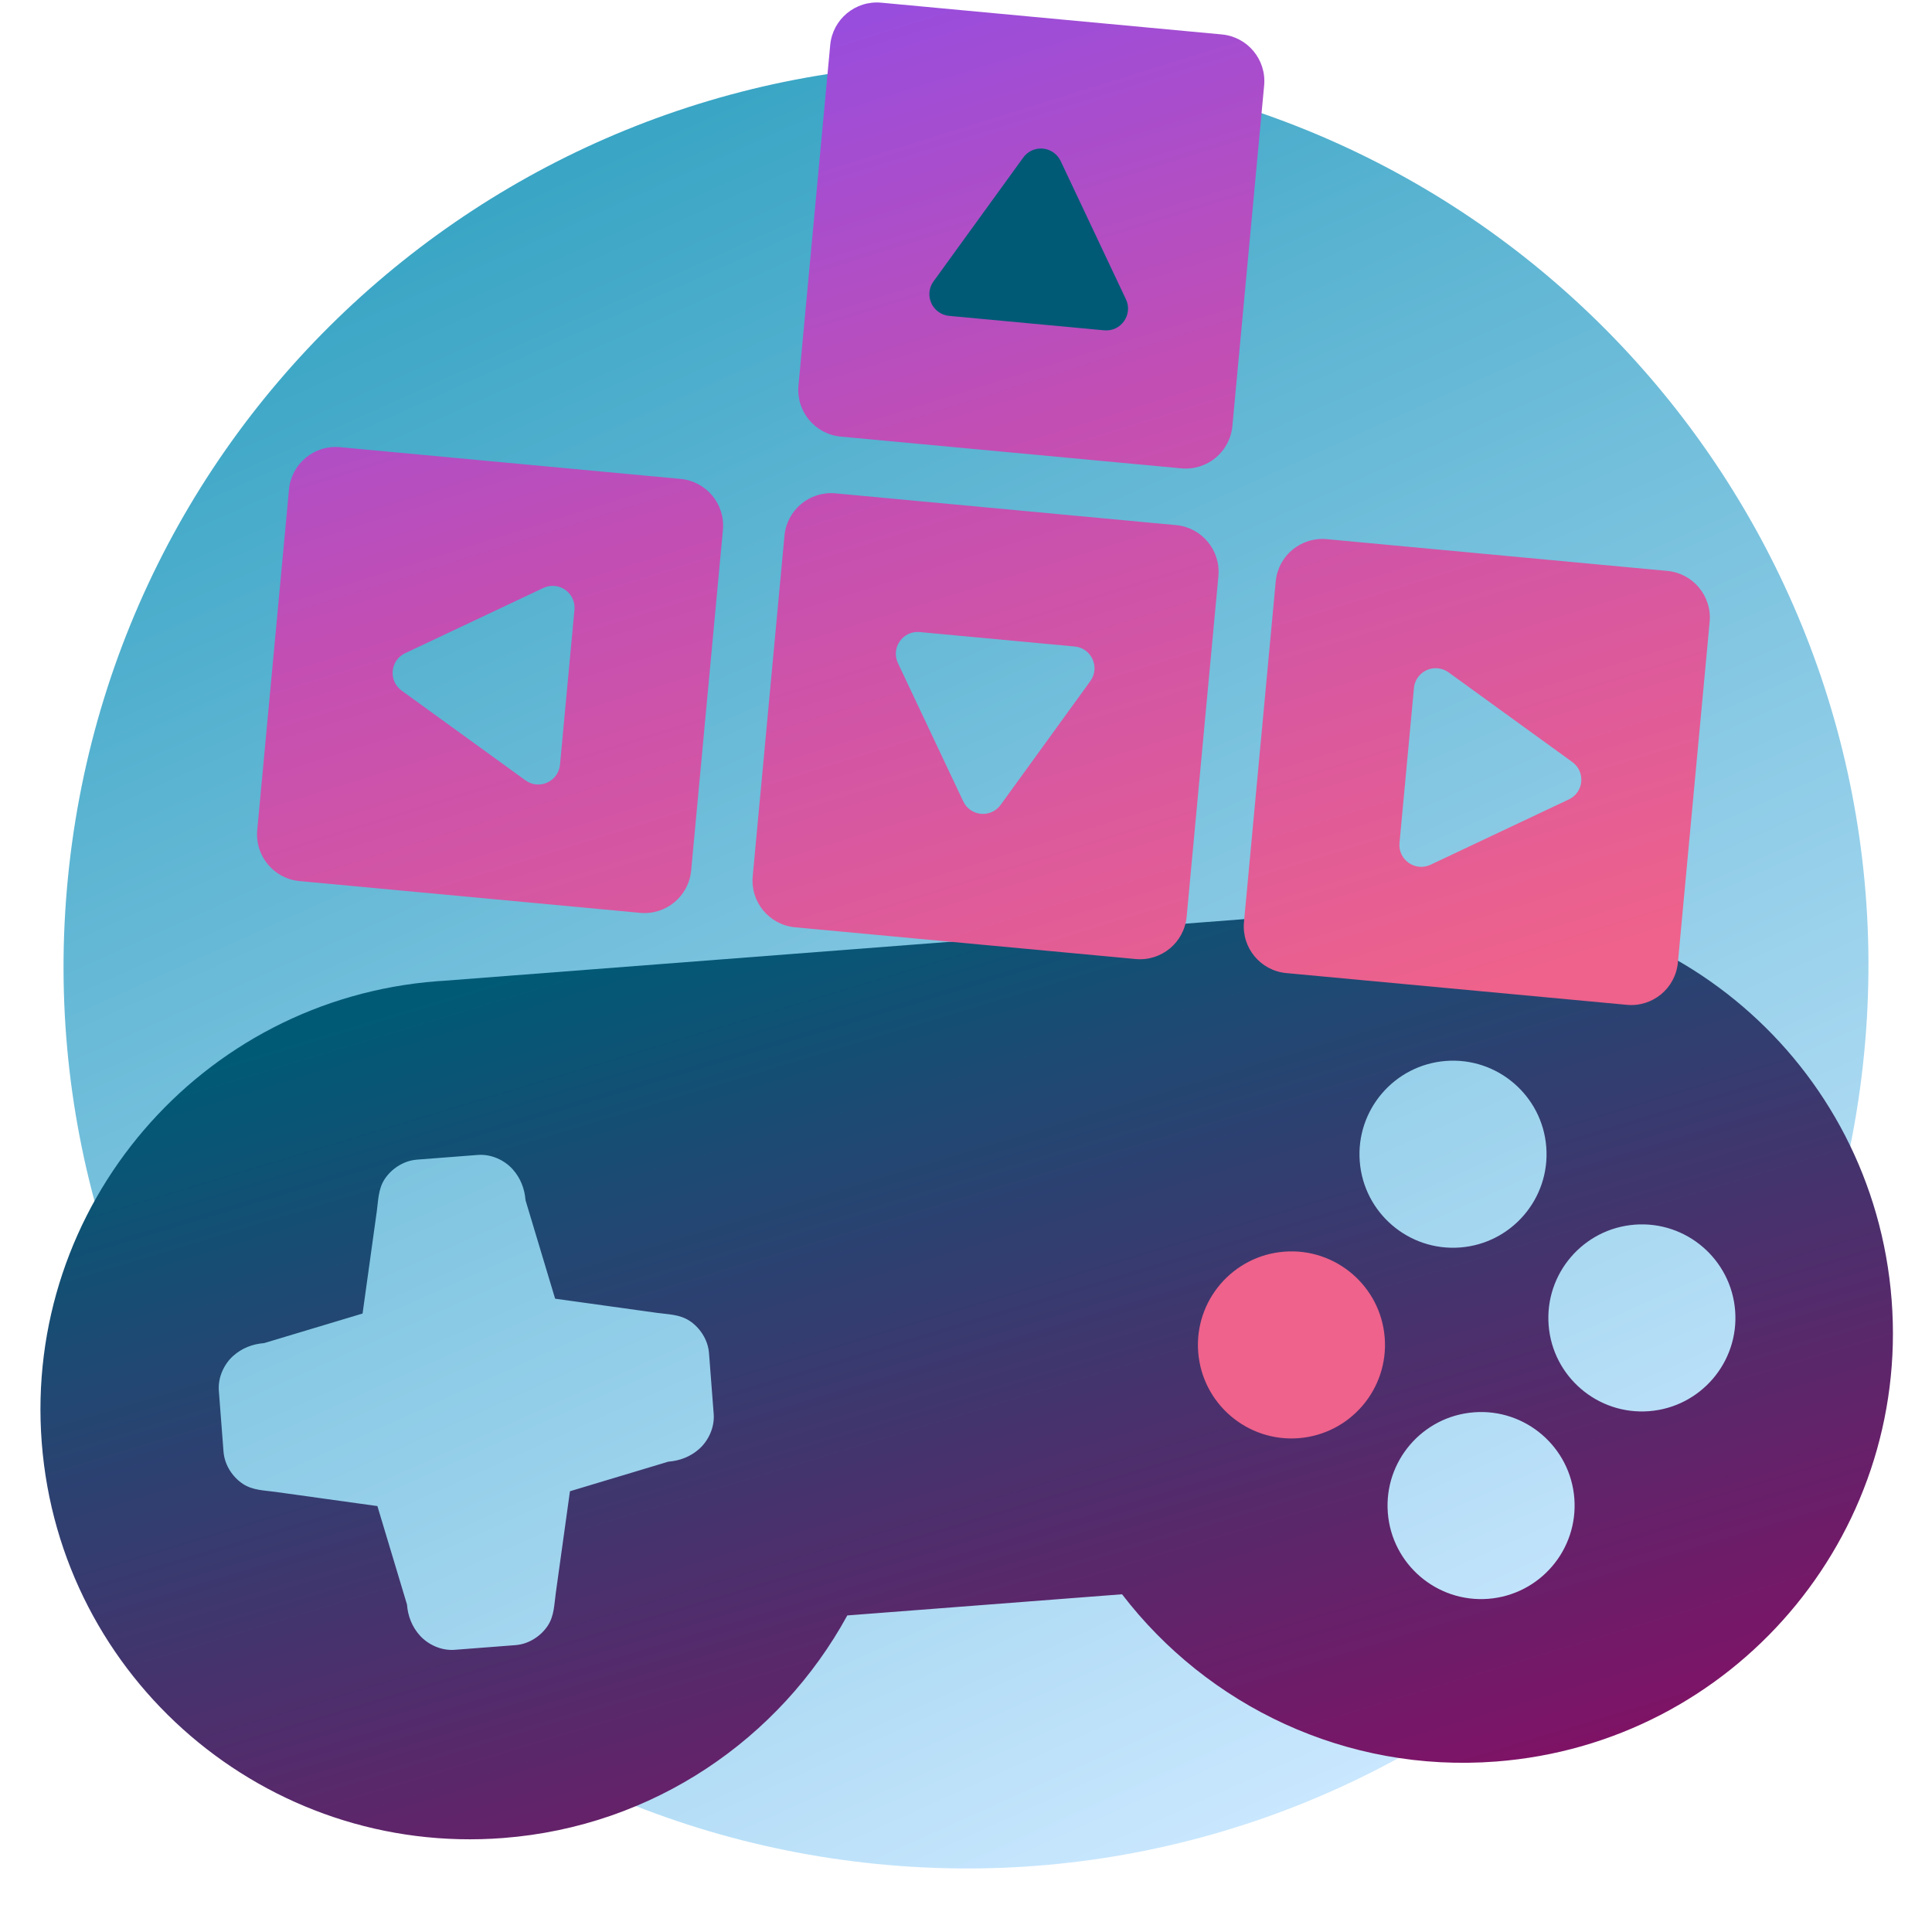
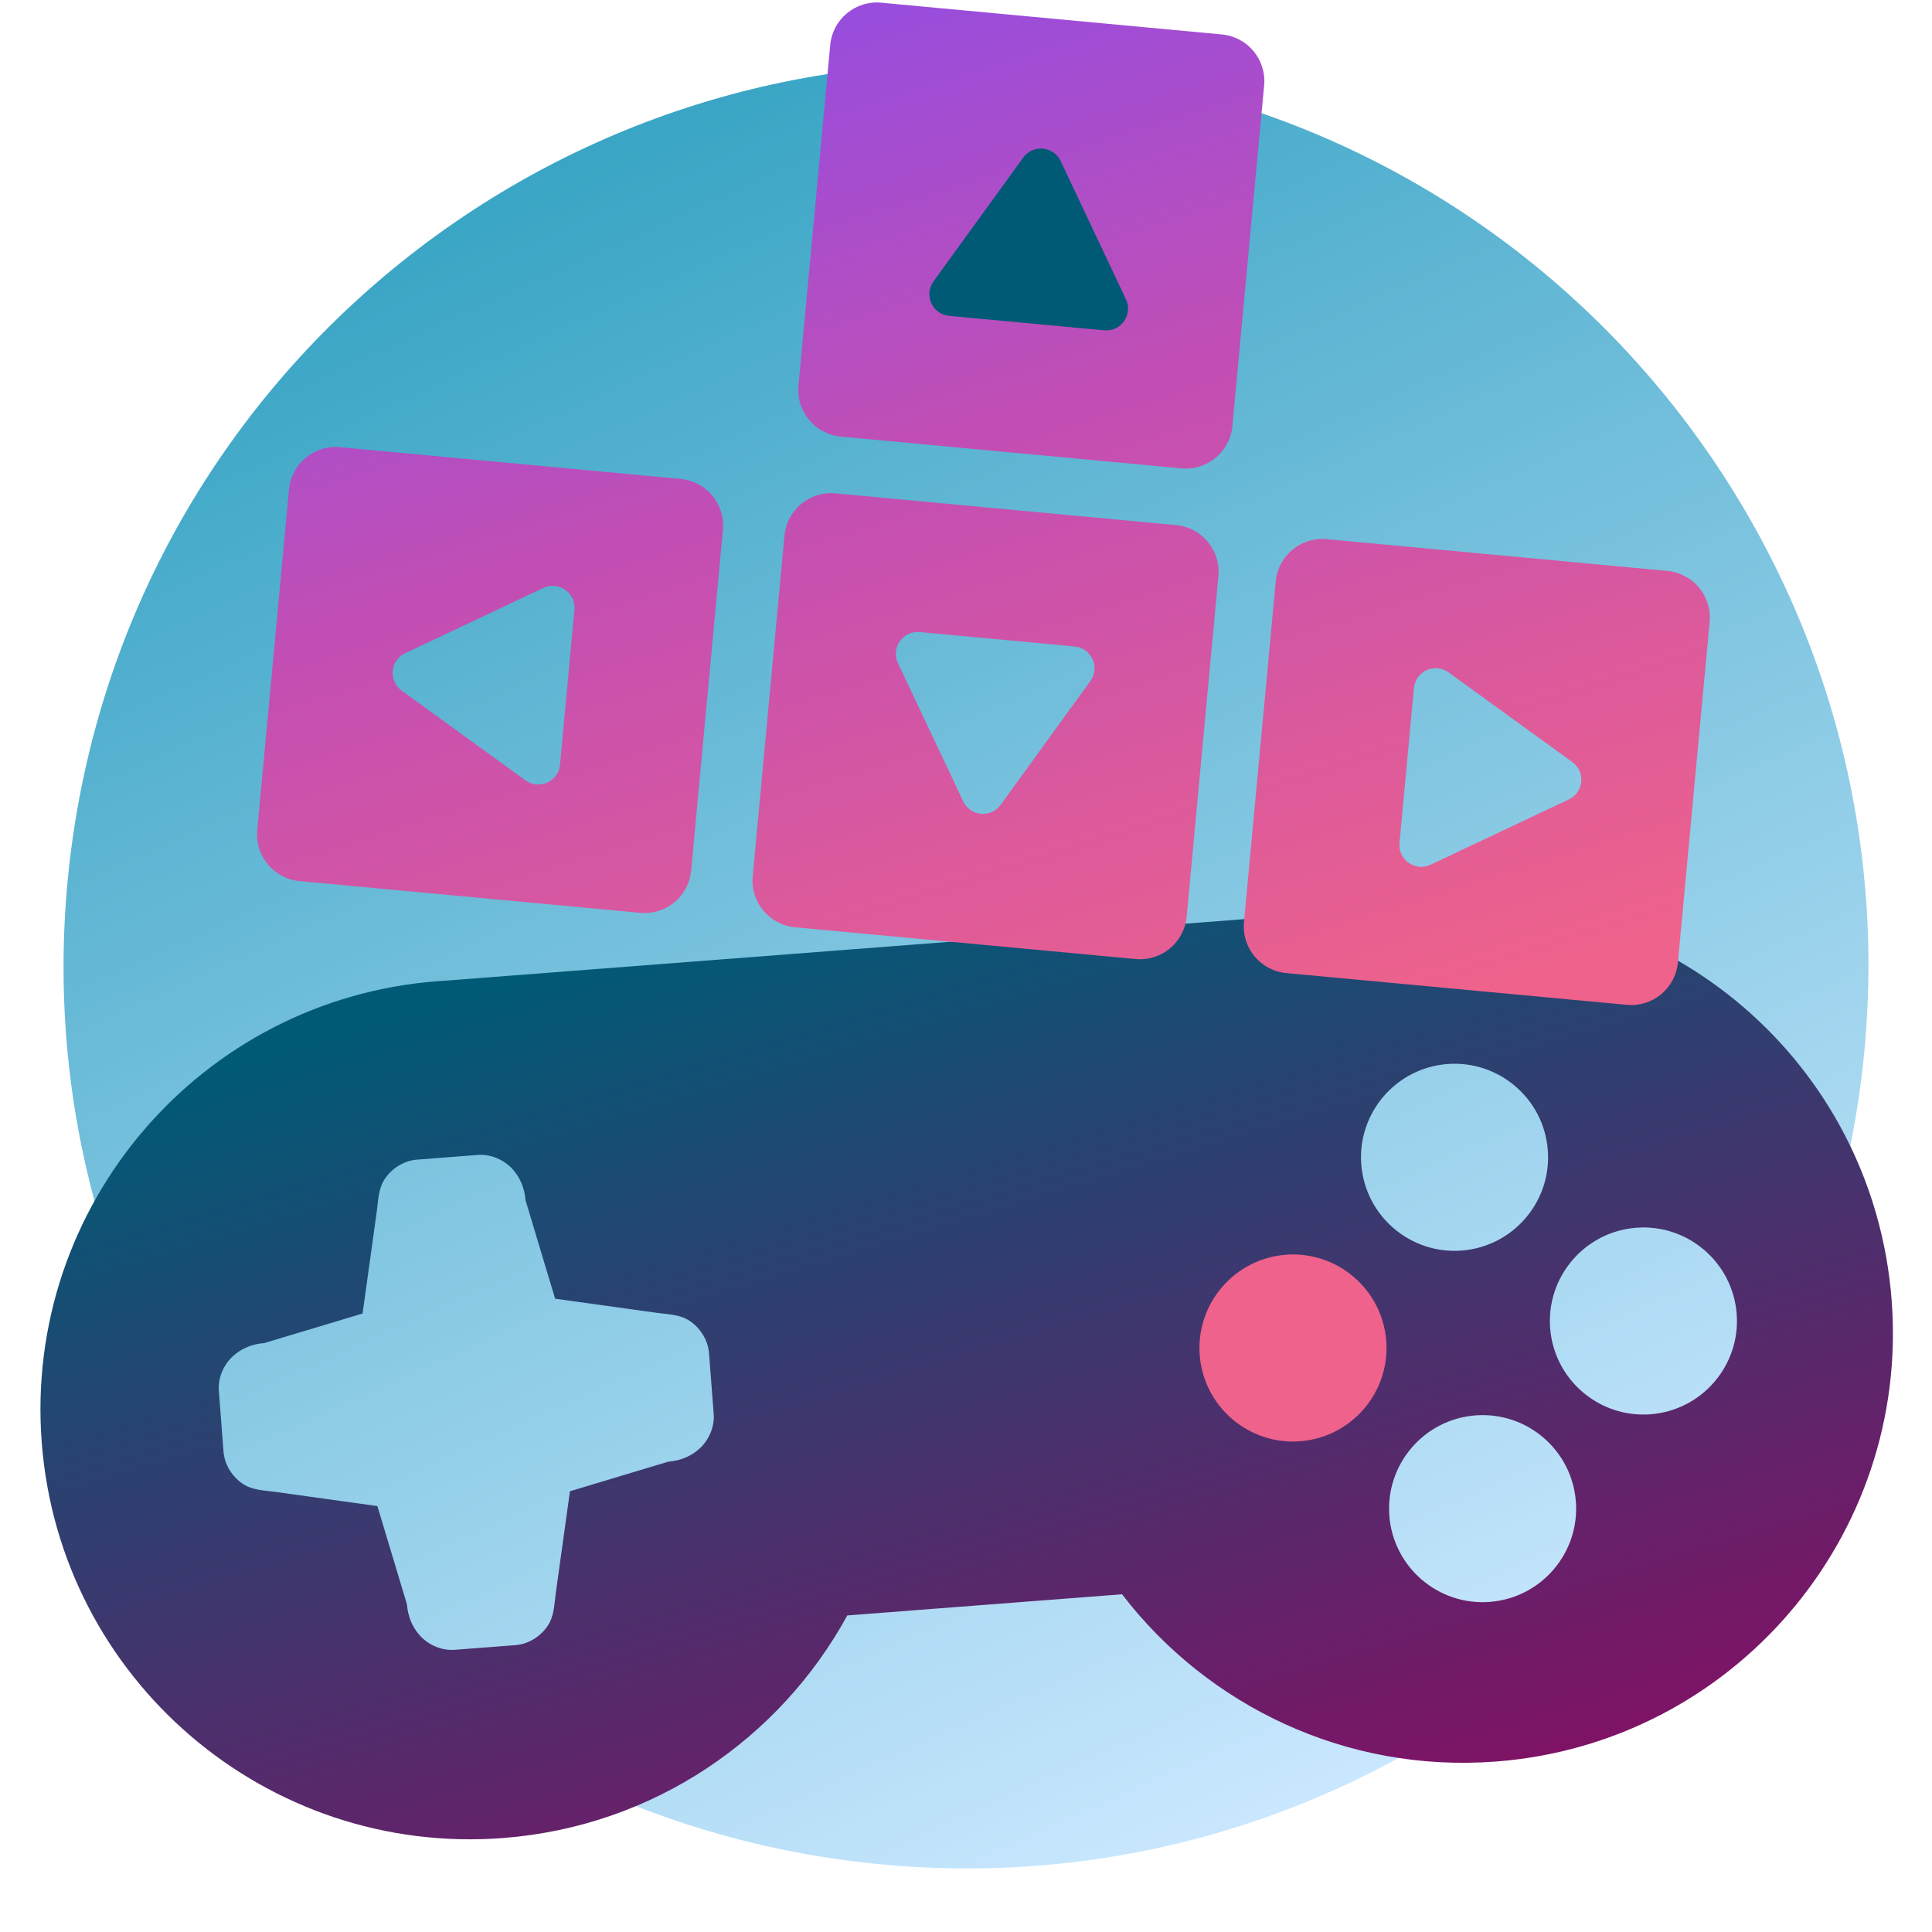
<svg xmlns="http://www.w3.org/2000/svg" xmlns:xlink="http://www.w3.org/1999/xlink" width="143.213mm" height="143.213mm" viewBox="0 0 143.213 143.213" version="1.1" id="svg2873">
  <defs id="defs2867">
    <linearGradient id="linearGradient2144">
      <stop style="stop-color:#ee628b;stop-opacity:1;" offset="0" id="stop2140" />
      <stop style="stop-color:#c34eb3;stop-opacity:1;" offset="0.569" id="stop2148" />
      <stop style="stop-color:#934de2;stop-opacity:1;" offset="1" id="stop2142" />
    </linearGradient>
    <linearGradient id="linearGradient2085">
      <stop style="stop-color:#005a76;stop-opacity:1;" offset="0" id="stop2081" />
      <stop style="stop-color:#a00062;stop-opacity:1;" offset="1" id="stop2083" />
    </linearGradient>
    <linearGradient id="linearGradient2021">
      <stop style="stop-color:#38a4c4;stop-opacity:1;" offset="0" id="stop2017" />
      <stop style="stop-color:#cbe8ff;stop-opacity:1;" offset="1" id="stop2019" />
    </linearGradient>
    <filter style="color-interpolation-filters:sRGB" id="filter1980" x="-0.02" y="-0.018" width="1.04" height="1.044">
      <feFlood flood-opacity="0.251" flood-color="rgb(0,0,0)" result="flood" id="feFlood1970" />
      <feComposite in="flood" in2="SourceGraphic" operator="in" result="composite1" id="feComposite1972" />
      <feGaussianBlur in="composite1" stdDeviation="1" result="blur" id="feGaussianBlur1974" />
      <feOffset dx="0" dy="1" result="offset" id="feOffset1976" />
      <feComposite in="SourceGraphic" in2="offset" operator="over" result="composite2" id="feComposite1978" />
    </filter>
    <linearGradient xlink:href="#linearGradient2021" id="linearGradient2023" x1="226.839" y1="35.98" x2="285.777" y2="166.388" gradientUnits="userSpaceOnUse" gradientTransform="matrix(0.9554285,0,0,0.9554285,11.33954,4.638603)" />
    <linearGradient xlink:href="#linearGradient2085" id="linearGradient2089" x1="271.027" y1="35.842" x2="270.983" y2="119.299" gradientUnits="userSpaceOnUse" gradientTransform="matrix(1.054711,-0.3193442,0.3193442,1.054711,-45.05384,141.9587)" />
    <linearGradient xlink:href="#linearGradient2144" id="linearGradient2146" x1="267.288" y1="166.435" x2="220.44" y2="99.792" gradientUnits="userSpaceOnUse" gradientTransform="rotate(17.76538,441.5393,128.2254)" />
  </defs>
  <g id="layer1" transform="translate(-184.4489,-29.51289)">
    <path style="fill:url(#linearGradient2023);fill-opacity:1;fill-rule:nonzero;stroke:none;stroke-width:0.538;stroke-linejoin:round;stroke-miterlimit:4;stroke-dasharray:none;stroke-opacity:1" id="path3680" d="m 322.525,108.614 a 66.891,66.891 0 0 1 -73.925,58.979 66.891,66.891 0 0 1 -59.023,-73.89 66.891,66.891 0 0 1 73.856,-59.066 66.891,66.891 0 0 1 59.109,73.821" />
    <g id="g1932" transform="matrix(1.068004,0,0,1.068004,-17.49467,-6.729483)">
      <ellipse style="fill:#ee628b;fill-opacity:1;fill-rule:nonzero;stroke:none;stroke-width:0.934;stroke-linejoin:round;stroke-miterlimit:4;stroke-dasharray:none;stroke-opacity:1" id="path3702" cx="229.455" cy="202.791" rx="8.198" ry="8.225" transform="rotate(-16.8452)" />
-       <path id="rect3031-2-3-7" style="fill:url(#linearGradient2089);fill-opacity:1;stroke:none;stroke-width:1.57;stroke-miterlimit:4;stroke-dasharray:none;stroke-opacity:1" d="m 219.425,102.038 c -16.418,1.265 -28.708,15.606 -27.443,32.025 1.265,16.418 15.606,28.708 32.024,27.443 10.44,-0.804 19.21,-6.897 23.888,-15.449 l 19.069,-1.469 c 5.932,7.734 15.531,12.412 25.972,11.608 16.418,-1.265 28.708,-15.606 27.443,-32.024 -1.27,-16.483 -15.606,-28.709 -32.024,-27.444 -0.144,0.011 -0.287,0.026 -0.431,0.039 l -68.066,5.243 c -0.144,0.009 -0.288,0.016 -0.432,0.027 z m -1.401,12.383 4.222,-0.325 c 0.958,-0.074 1.867,0.379 2.418,0.989 0.551,0.61 0.836,1.365 0.897,2.157 l 2.053,6.83 7.064,0.983 c 0.787,0.109 1.58,0.103 2.267,0.554 0.687,0.451 1.276,1.279 1.35,2.238 l 0.325,4.222 c 0.074,0.959 -0.381,1.867 -0.991,2.418 -0.61,0.551 -1.363,0.836 -2.155,0.897 l -6.83,2.053 -0.983,7.062 c -0.11,0.787 -0.105,1.582 -0.556,2.269 -0.451,0.687 -1.279,1.276 -2.238,1.35 l -4.222,0.325 c -0.958,0.074 -1.867,-0.381 -2.418,-0.991 -0.551,-0.61 -0.834,-1.365 -0.895,-2.157 l -2.053,-6.828 -7.064,-0.983 c -0.787,-0.109 -1.582,-0.105 -2.269,-0.556 -0.687,-0.451 -1.274,-1.28 -1.347,-2.238 l -0.325,-4.222 c -0.074,-0.958 0.379,-1.867 0.989,-2.418 0.61,-0.551 1.365,-0.834 2.157,-0.895 l 6.83,-2.053 0.983,-7.064 c 0.109,-0.787 0.102,-1.582 0.554,-2.269 0.451,-0.687 1.28,-1.274 2.238,-1.347 z m 71.411,-6.849 c 3.571,-0.275 6.697,2.403 6.972,5.974 0.275,3.571 -2.403,6.697 -5.974,6.972 -3.571,0.275 -6.697,-2.403 -6.972,-5.974 -0.275,-3.571 2.403,-6.696 5.974,-6.972 z m -11.213,13.236 c 3.571,-0.275 6.696,2.403 6.972,5.974 0.275,3.571 -2.403,6.697 -5.974,6.972 -3.571,0.275 -6.697,-2.403 -6.972,-5.974 -0.275,-3.571 2.404,-6.696 5.974,-6.971 z m 24.322,-1.874 c 3.571,-0.275 6.696,2.403 6.972,5.974 0.275,3.571 -2.403,6.697 -5.974,6.972 -3.571,0.275 -6.697,-2.403 -6.972,-5.974 -0.275,-3.571 2.404,-6.696 5.974,-6.971 z m -11.161,13.024 c 3.571,-0.275 6.696,2.403 6.972,5.974 0.275,3.571 -2.403,6.696 -5.974,6.972 -3.571,0.275 -6.697,-2.403 -6.972,-5.974 -0.275,-3.571 2.404,-6.696 5.974,-6.971 z" />
+       <path id="rect3031-2-3-7" style="fill:url(#linearGradient2089);fill-opacity:1;stroke:none;stroke-width:1.57;stroke-miterlimit:4;stroke-dasharray:none;stroke-opacity:1" d="m 219.425,102.038 c -16.418,1.265 -28.708,15.606 -27.443,32.025 1.265,16.418 15.606,28.708 32.024,27.443 10.44,-0.804 19.21,-6.897 23.888,-15.449 l 19.069,-1.469 c 5.932,7.734 15.531,12.412 25.972,11.608 16.418,-1.265 28.708,-15.606 27.443,-32.024 -1.27,-16.483 -15.606,-28.709 -32.024,-27.444 -0.144,0.011 -0.287,0.026 -0.431,0.039 l -68.066,5.243 c -0.144,0.009 -0.288,0.016 -0.432,0.027 z m -1.401,12.383 4.222,-0.325 c 0.958,-0.074 1.867,0.379 2.418,0.989 0.551,0.61 0.836,1.365 0.897,2.157 l 2.053,6.83 7.064,0.983 c 0.787,0.109 1.58,0.103 2.267,0.554 0.687,0.451 1.276,1.279 1.35,2.238 l 0.325,4.222 c 0.074,0.959 -0.381,1.867 -0.991,2.418 -0.61,0.551 -1.363,0.836 -2.155,0.897 l -6.83,2.053 -0.983,7.062 c -0.11,0.787 -0.105,1.582 -0.556,2.269 -0.451,0.687 -1.279,1.276 -2.238,1.35 l -4.222,0.325 c -0.958,0.074 -1.867,-0.381 -2.418,-0.991 -0.551,-0.61 -0.834,-1.365 -0.895,-2.157 l -2.053,-6.828 -7.064,-0.983 c -0.787,-0.109 -1.582,-0.105 -2.269,-0.556 -0.687,-0.451 -1.274,-1.28 -1.347,-2.238 l -0.325,-4.222 c -0.074,-0.958 0.379,-1.867 0.989,-2.418 0.61,-0.551 1.365,-0.834 2.157,-0.895 l 6.83,-2.053 0.983,-7.064 c 0.109,-0.787 0.102,-1.582 0.554,-2.269 0.451,-0.687 1.28,-1.274 2.238,-1.347 z m 71.517,-6.635 c 3.571,-0.275 6.697,2.403 6.972,5.974 0.275,3.571 -2.403,6.697 -5.974,6.972 -3.571,0.275 -6.697,-2.403 -6.972,-5.974 -0.275,-3.571 2.403,-6.696 5.974,-6.972 z m -11.213,13.236 c 3.571,-0.275 6.696,2.403 6.972,5.974 0.275,3.571 -2.403,6.697 -5.974,6.972 -3.571,0.275 -6.697,-2.403 -6.972,-5.974 -0.275,-3.571 2.404,-6.696 5.974,-6.971 z m 24.322,-1.874 c 3.571,-0.275 6.696,2.403 6.972,5.974 0.275,3.571 -2.403,6.697 -5.974,6.972 -3.571,0.275 -6.697,-2.403 -6.972,-5.974 -0.275,-3.571 2.404,-6.696 5.974,-6.971 z m -11.161,13.024 c 3.571,-0.275 6.696,2.403 6.972,5.974 0.275,3.571 -2.403,6.696 -5.974,6.972 -3.571,0.275 -6.697,-2.403 -6.972,-5.974 -0.275,-3.571 2.404,-6.696 5.974,-6.971 z" />
      <ellipse style="fill:#005a76;fill-opacity:1;fill-rule:nonzero;stroke:none;stroke-width:0.893;stroke-linejoin:round;stroke-miterlimit:4;stroke-dasharray:none;stroke-opacity:1" id="path3704" cx="263.439" cy="-31.42" rx="10.779" ry="9.35" transform="rotate(17.76538)" />
      <path id="path1873-2-8" style="color:#000000;font-style:normal;font-variant:normal;font-weight:normal;font-stretch:normal;font-size:medium;line-height:normal;font-family:sans-serif;font-variant-ligatures:normal;font-variant-position:normal;font-variant-caps:normal;font-variant-numeric:normal;font-variant-alternates:normal;font-variant-east-asian:normal;font-feature-settings:normal;font-variation-settings:normal;text-indent:0;text-align:start;text-decoration:none;text-decoration-line:none;text-decoration-style:solid;text-decoration-color:#000000;letter-spacing:normal;word-spacing:normal;text-transform:none;writing-mode:lr-tb;direction:ltr;text-orientation:mixed;dominant-baseline:auto;baseline-shift:baseline;text-anchor:start;white-space:normal;shape-padding:0;shape-margin:0;inline-size:0;clip-rule:nonzero;display:inline;overflow:visible;visibility:visible;isolation:auto;mix-blend-mode:normal;color-interpolation:sRGB;color-interpolation-filters:linearRGB;solid-color:#000000;solid-opacity:1;vector-effect:none;fill:url(#linearGradient2146);fill-opacity:1;fill-rule:nonzero;stroke:none;stroke-width:1.128;stroke-linecap:butt;stroke-linejoin:round;stroke-miterlimit:4;stroke-dasharray:none;stroke-dashoffset:0;stroke-opacity:1;color-rendering:auto;image-rendering:auto;shape-rendering:auto;text-rendering:auto;enable-background:accumulate;stop-color:#000000" d="m 250.249,34.121 c -1.789,-0.167 -3.375,1.148 -3.541,2.937 l -2.204,23.639 c -0.167,1.789 1.148,3.374 2.937,3.541 l 23.639,2.204 c 1.789,0.167 3.374,-1.148 3.541,-2.937 l 2.204,-23.639 c 0.167,-1.789 -1.148,-3.375 -2.937,-3.541 z m 11.188,10.124 c 0.547,0.039 1.031,0.369 1.265,0.865 l 4.531,9.598 c 0.5,1.06 -0.342,2.262 -1.509,2.154 L 254.964,55.859 C 253.797,55.749 253.191,54.412 253.878,53.463 l 6.228,-8.595 c 0.306,-0.423 0.809,-0.659 1.331,-0.623 z m -48.753,20.726 c -1.789,-0.167 -3.374,1.148 -3.541,2.937 l -2.204,23.639 c -0.167,1.789 1.148,3.375 2.937,3.541 l 23.639,2.204 c 1.789,0.167 3.374,-1.148 3.541,-2.937 l 2.204,-23.639 c 0.167,-1.789 -1.148,-3.374 -2.937,-3.541 z m 34.39,3.206 c -1.789,-0.167 -3.375,1.148 -3.541,2.937 l -2.204,23.639 c -0.167,1.789 1.148,3.375 2.937,3.541 l 23.639,2.204 c 1.789,0.167 3.374,-1.148 3.541,-2.937 l 2.204,-23.639 c 0.167,-1.789 -1.148,-3.374 -2.937,-3.541 z m 34.096,3.179 c -1.789,-0.167 -3.374,1.148 -3.541,2.937 l -2.204,23.639 c -0.167,1.789 1.148,3.374 2.937,3.541 l 23.639,2.204 c 1.789,0.167 3.375,-1.148 3.541,-2.937 l 2.204,-23.639 c 0.167,-1.789 -1.148,-3.374 -2.937,-3.541 z m 7.709,8.963 c 0.268,0.025 0.524,0.121 0.742,0.279 l 8.595,6.228 c 0.932,0.676 0.799,2.103 -0.242,2.595 l -9.598,4.531 c -1.061,0.503 -2.265,-0.341 -2.156,-1.51 l 1.003,-10.756 c 0.078,-0.836 0.821,-1.448 1.656,-1.367 z m -61.322,-5.716 c 0.846,0.061 1.477,0.806 1.399,1.651 l -1.003,10.756 c -0.11,1.167 -1.446,1.773 -2.396,1.086 l -8.595,-6.228 c -0.932,-0.676 -0.799,-2.103 0.242,-2.595 l 9.598,-4.531 c 0.236,-0.111 0.495,-0.159 0.755,-0.139 z m 25.362,3.201 10.759,1.003 c 1.167,0.11 1.773,1.446 1.086,2.396 l -6.228,8.596 c -0.676,0.932 -2.103,0.799 -2.595,-0.242 l -4.532,-9.597 c -0.503,-1.061 0.341,-2.265 1.51,-2.156 z" />
    </g>
  </g>
</svg>
